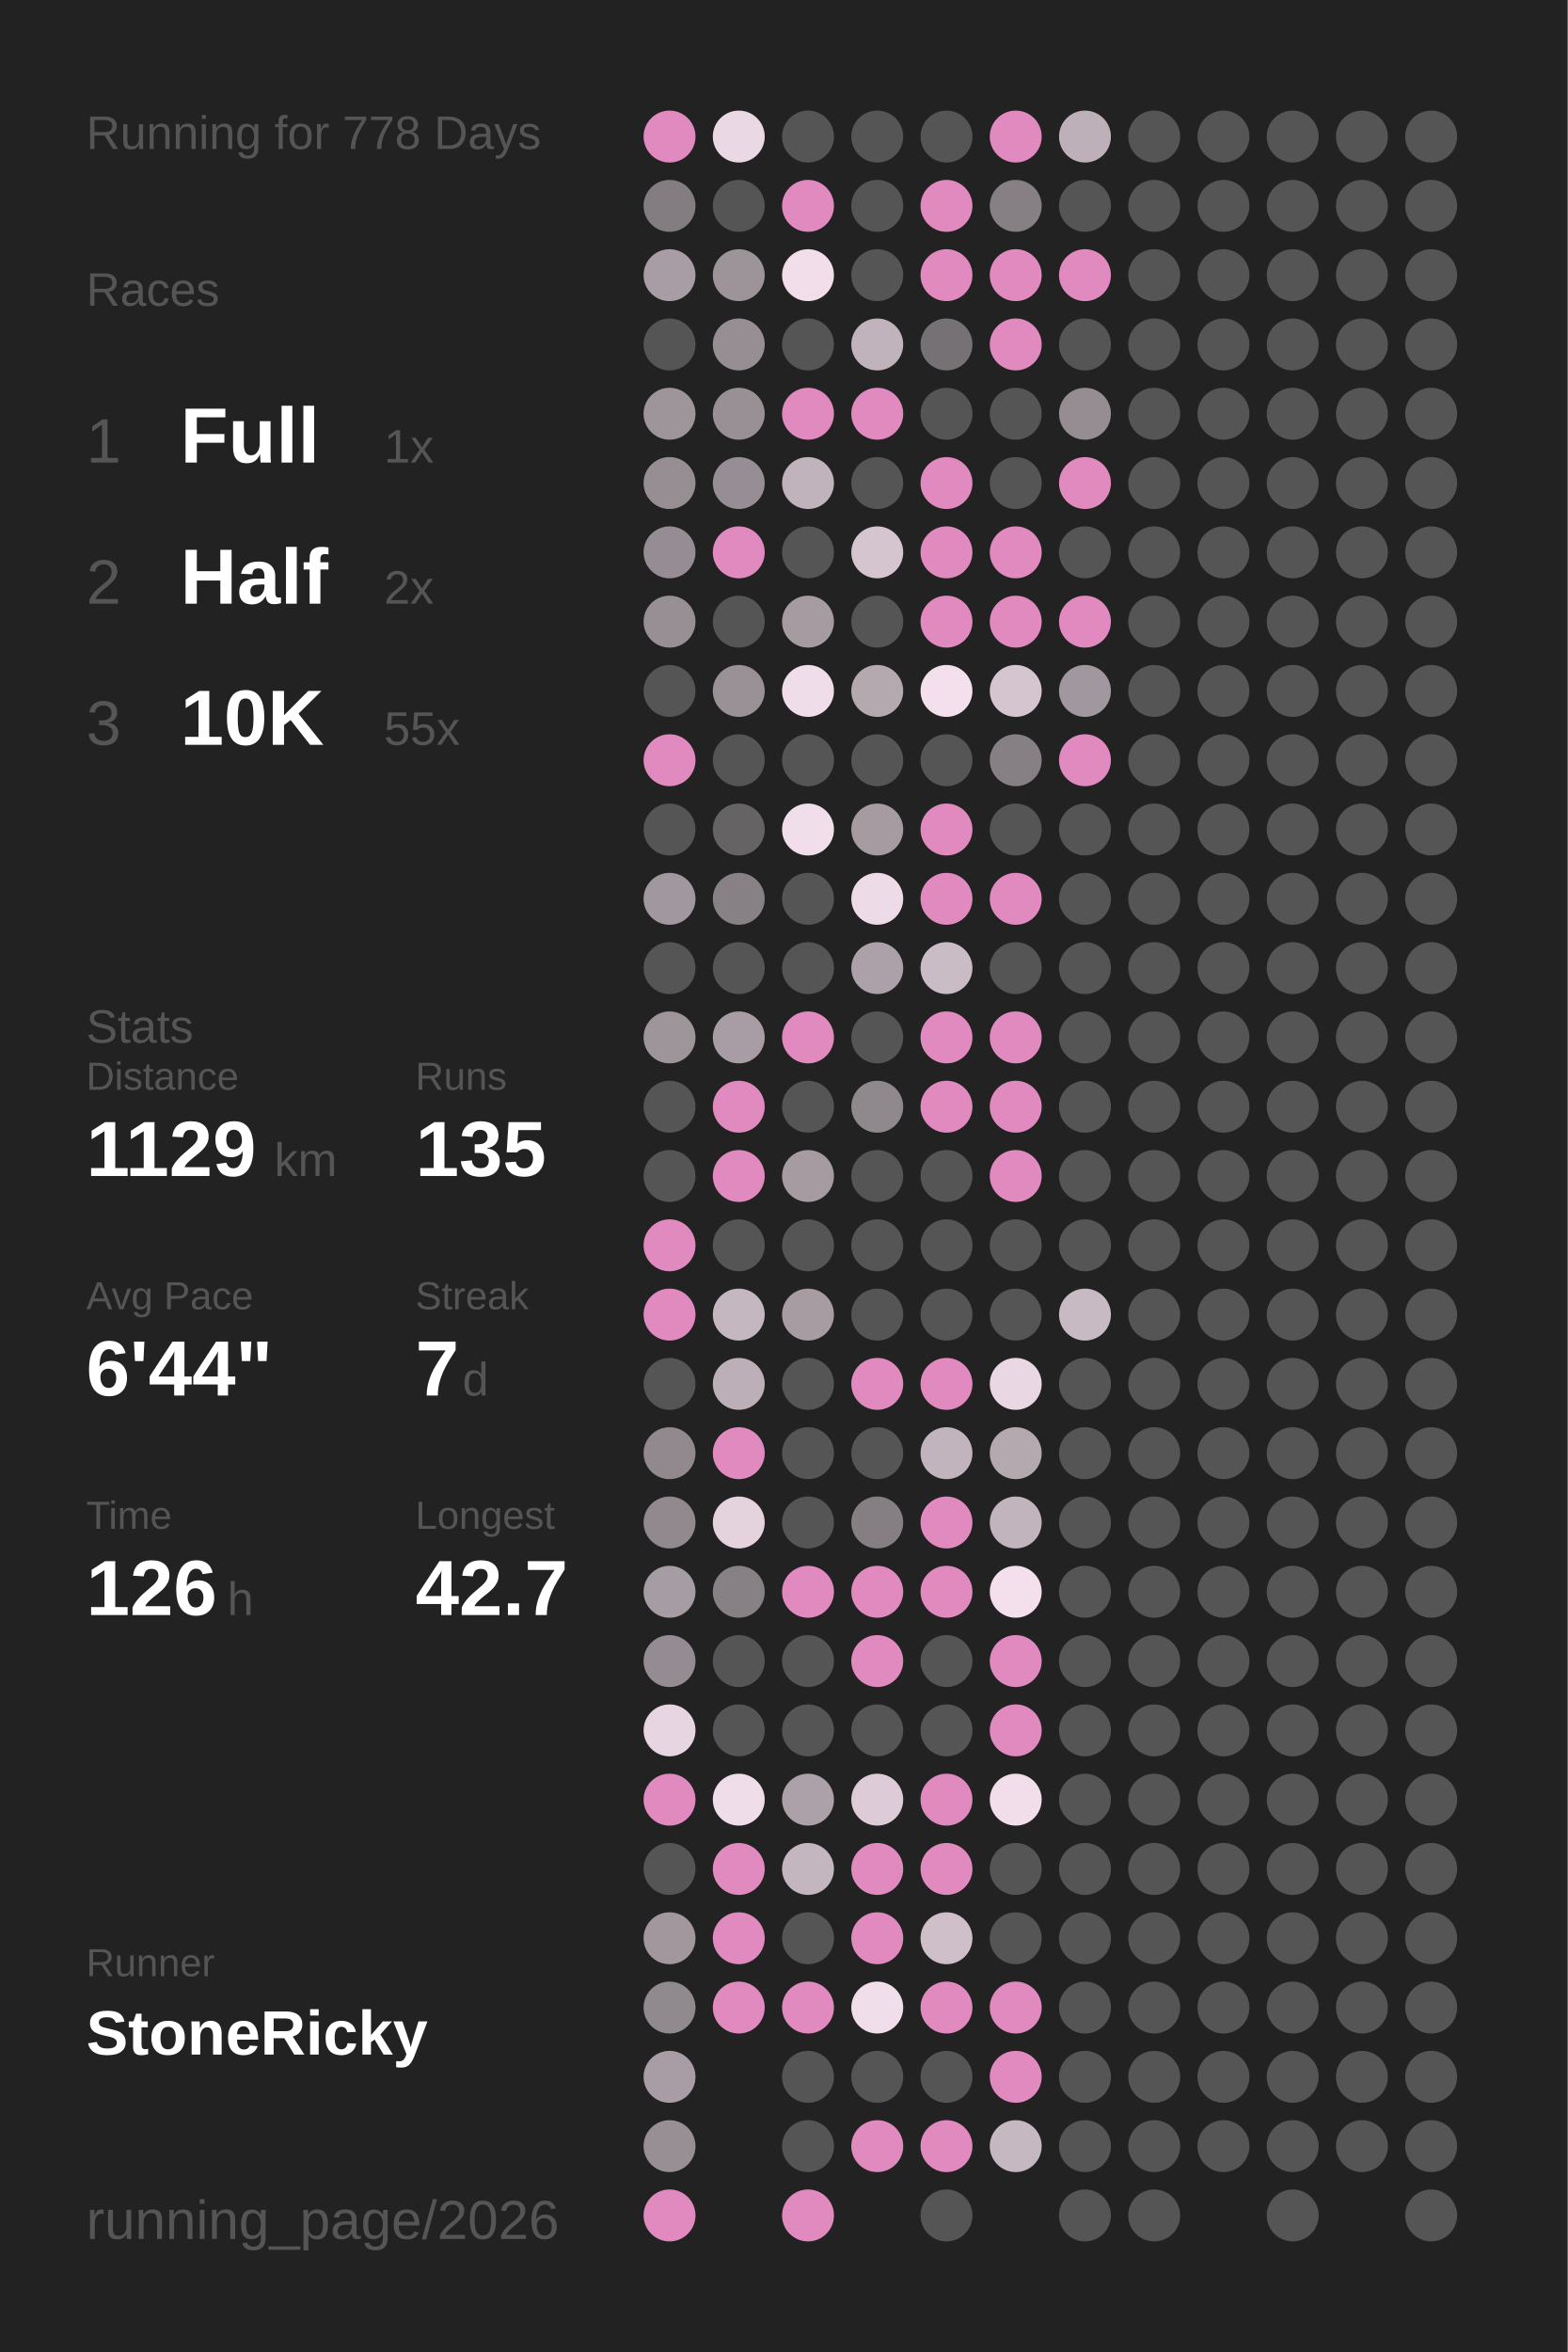
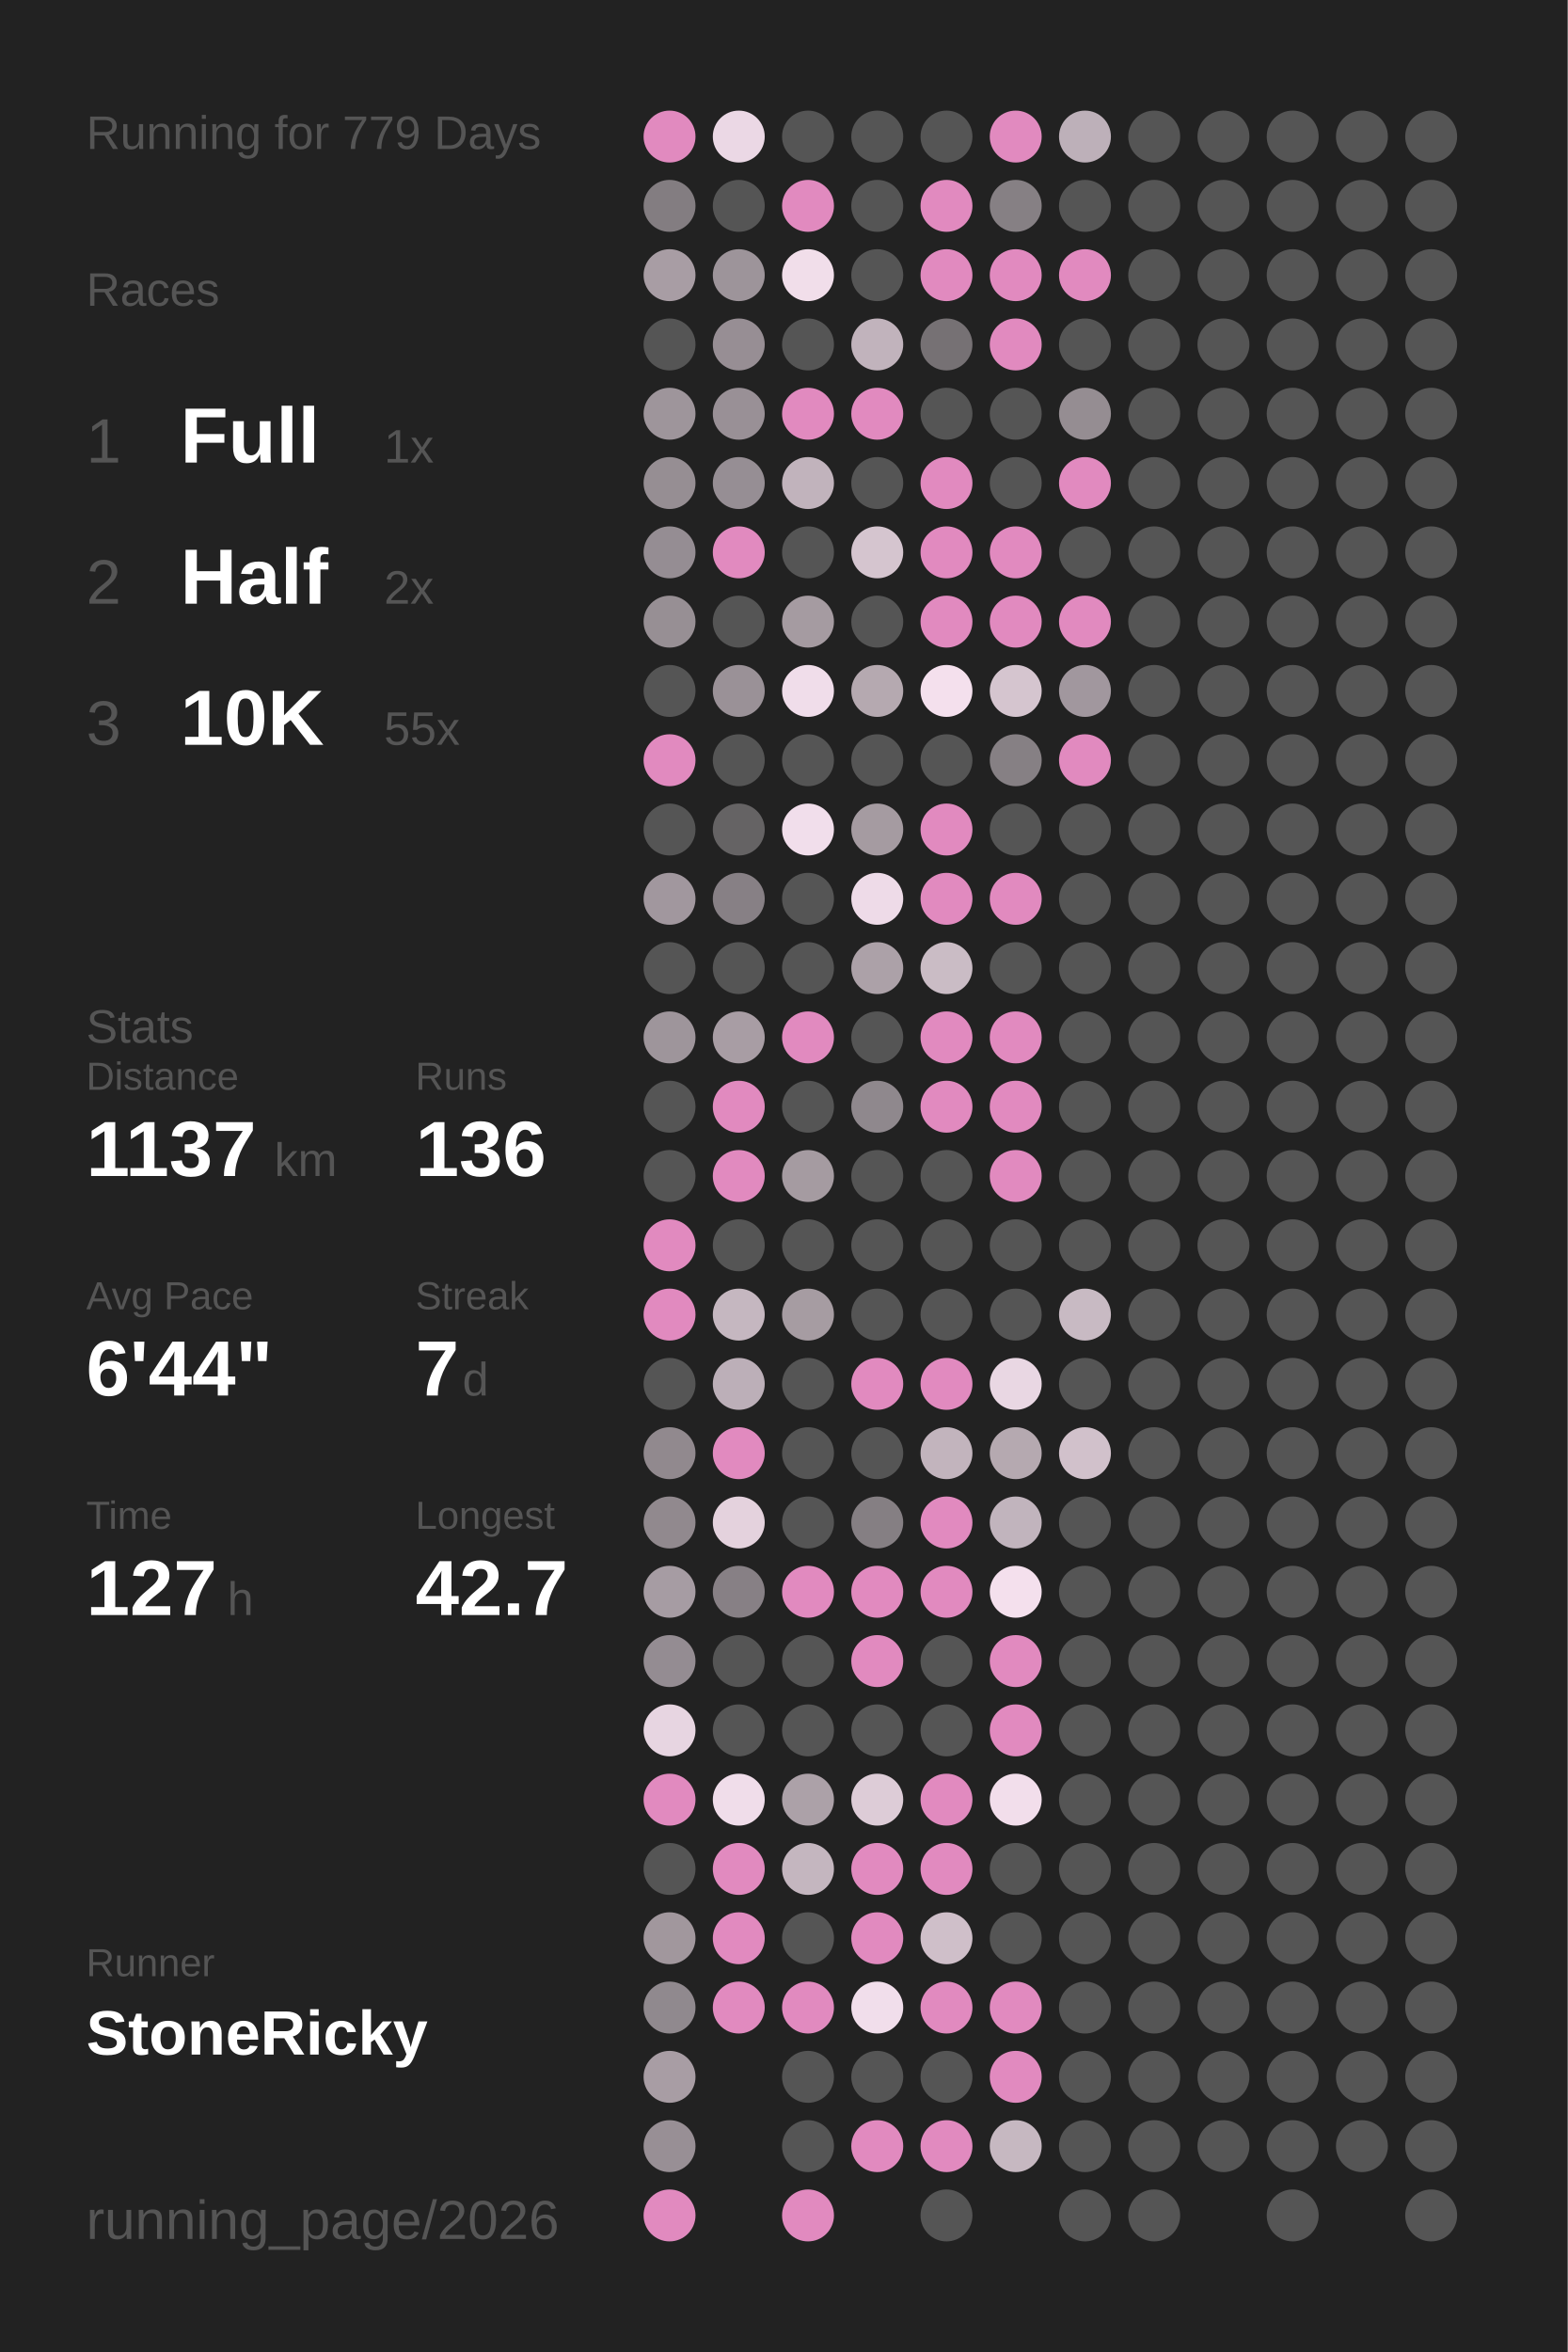
<svg xmlns="http://www.w3.org/2000/svg" baseProfile="full" height="300mm" version="1.1" viewBox="0,0,200,300" width="200mm">
  <defs />
  <rect fill="#222222" height="300" width="200" x="0" y="0" />
-   <text fill="#555555" style="font-size:6px; font-family:Arial;" x="11" y="19">Running for 778 Days</text>
+   <text fill="#555555" style="font-size:6px; font-family:Arial;" x="11" y="19">Running for 779 Days</text>
  <text fill="#555555" style="font-size:6px; font-family:Arial;" x="11" y="39">Races</text>
  <text fill="#555555" style="font-size:8px; font-family:Arial;" x="11" y="59">1</text>
  <text fill="#FFFFFF" style="font-size:10px; font-family:Arial; font-weight:bold;" x="23" y="59">Full</text>
  <text fill="#555555" style="font-size:6px; font-family:Arial;" x="49" y="59">1x</text>
  <text fill="#555555" style="font-size:8px; font-family:Arial;" x="11" y="77">2</text>
  <text fill="#FFFFFF" style="font-size:10px; font-family:Arial; font-weight:bold;" x="23" y="77">Half</text>
  <text fill="#555555" style="font-size:6px; font-family:Arial;" x="49" y="77">2x</text>
  <text fill="#555555" style="font-size:8px; font-family:Arial;" x="11" y="95">3</text>
  <text fill="#FFFFFF" style="font-size:10px; font-family:Arial; font-weight:bold;" x="23" y="95">10K</text>
  <text fill="#555555" style="font-size:6px; font-family:Arial;" x="49" y="95">55x</text>
  <text fill="#555555" style="font-size:6px; font-family:Arial;" x="11" y="133">Stats</text>
  <text fill="#555555" style="font-size:5px; font-family:Arial;" x="11" y="139">Distance</text>
-   <text fill="#FFFFFF" style="font-size:10px; font-family:Arial; font-weight:bold;" x="11" y="150">1129</text>
+   <text fill="#FFFFFF" style="font-size:10px; font-family:Arial; font-weight:bold;" x="11" y="150">1137</text>
  <text fill="#555555" style="font-size:6px; font-family:Arial;" x="35" y="150">km</text>
  <text fill="#555555" style="font-size:5px; font-family:Arial;" x="53" y="139">Runs</text>
-   <text fill="#FFFFFF" style="font-size:10px; font-family:Arial; font-weight:bold;" x="53" y="150">135</text>
+   <text fill="#FFFFFF" style="font-size:10px; font-family:Arial; font-weight:bold;" x="53" y="150">136</text>
  <text fill="#555555" style="font-size:5px; font-family:Arial;" x="11" y="167">Avg Pace</text>
  <text fill="#FFFFFF" style="font-size:10px; font-family:Arial; font-weight:bold;" x="11" y="178">6'44"</text>
  <text fill="#555555" style="font-size:5px; font-family:Arial;" x="53" y="167">Streak</text>
  <text fill="#FFFFFF" style="font-size:10px; font-family:Arial; font-weight:bold;" x="53" y="178">7</text>
  <text fill="#555555" style="font-size:6px; font-family:Arial;" x="59" y="178">d</text>
  <text fill="#555555" style="font-size:5px; font-family:Arial;" x="11" y="195">Time</text>
-   <text fill="#FFFFFF" style="font-size:10px; font-family:Arial; font-weight:bold;" x="11" y="206">126</text>
+   <text fill="#FFFFFF" style="font-size:10px; font-family:Arial; font-weight:bold;" x="11" y="206">127</text>
  <text fill="#555555" style="font-size:6px; font-family:Arial;" x="29" y="206">h</text>
  <text fill="#555555" style="font-size:5px; font-family:Arial;" x="53" y="195">Longest</text>
  <text fill="#FFFFFF" style="font-size:10px; font-family:Arial; font-weight:bold;" x="53" y="206">42.7</text>
  <text fill="#555555" style="font-size:5px; font-family:Arial;" x="11" y="252.065">Runner</text>
  <text fill="#FFFFFF" style="font-size:8px; font-family:Arial; font-weight:bold;" x="11" y="262.065">StoneRicky</text>
  <text fill="#555555" style="font-size:7px; font-family:Arial;" x="11" y="285.581">running_page/2026</text>
  <circle cx="85.417" cy="17.419" fill="#E18ABF" r="3.312" />
  <circle cx="85.417" cy="26.258" fill="#837d81" r="3.312" />
  <circle cx="85.417" cy="35.097" fill="#a89da4" r="3.312" />
  <circle cx="85.417" cy="43.935" fill="#555555" r="3.312" />
  <circle cx="85.417" cy="52.774" fill="#9e959b" r="3.312" />
  <circle cx="85.417" cy="61.613" fill="#968e93" r="3.312" />
  <circle cx="85.417" cy="70.452" fill="#958d93" r="3.312" />
  <circle cx="85.417" cy="79.29" fill="#978f94" r="3.312" />
  <circle cx="85.417" cy="88.129" fill="#555555" r="3.312" />
  <circle cx="85.417" cy="96.968" fill="#E18ABF" r="3.312" />
  <circle cx="85.417" cy="105.806" fill="#555555" r="3.312" />
  <circle cx="85.417" cy="114.645" fill="#a1979e" r="3.312" />
  <circle cx="85.417" cy="123.484" fill="#555555" r="3.312" />
  <circle cx="85.417" cy="132.323" fill="#9e959b" r="3.312" />
  <circle cx="85.417" cy="141.161" fill="#555555" r="3.312" />
  <circle cx="85.417" cy="150" fill="#555555" r="3.312" />
  <circle cx="85.417" cy="158.839" fill="#E18ABF" r="3.312" />
  <circle cx="85.417" cy="167.677" fill="#E18ABF" r="3.312" />
  <circle cx="85.417" cy="176.516" fill="#555555" r="3.312" />
  <circle cx="85.417" cy="185.355" fill="#91898e" r="3.312" />
  <circle cx="85.417" cy="194.194" fill="#91898e" r="3.312" />
  <circle cx="85.417" cy="203.032" fill="#a69ca3" r="3.312" />
  <circle cx="85.417" cy="211.871" fill="#948c92" r="3.312" />
  <circle cx="85.417" cy="220.71" fill="#e7d5e1" r="3.312" />
  <circle cx="85.417" cy="229.548" fill="#E18ABF" r="3.312" />
  <circle cx="85.417" cy="238.387" fill="#555555" r="3.312" />
  <circle cx="85.417" cy="247.226" fill="#a1979d" r="3.312" />
  <circle cx="85.417" cy="256.065" fill="#90898e" r="3.312" />
  <circle cx="85.417" cy="264.903" fill="#a89da4" r="3.312" />
  <circle cx="85.417" cy="273.742" fill="#988f95" r="3.312" />
  <circle cx="85.417" cy="282.581" fill="#E18ABF" r="3.312" />
  <circle cx="94.25" cy="17.419" fill="#ebd8e5" r="3.312" />
  <circle cx="94.25" cy="26.258" fill="#555555" r="3.312" />
  <circle cx="94.25" cy="35.097" fill="#9d949a" r="3.312" />
  <circle cx="94.25" cy="43.935" fill="#978e94" r="3.312" />
  <circle cx="94.25" cy="52.774" fill="#999096" r="3.312" />
  <circle cx="94.25" cy="61.613" fill="#968e94" r="3.312" />
  <circle cx="94.25" cy="70.452" fill="#E18ABF" r="3.312" />
  <circle cx="94.25" cy="79.29" fill="#555555" r="3.312" />
  <circle cx="94.25" cy="88.129" fill="#9a9197" r="3.312" />
  <circle cx="94.25" cy="96.968" fill="#555555" r="3.312" />
  <circle cx="94.25" cy="105.806" fill="#656364" r="3.312" />
  <circle cx="94.25" cy="114.645" fill="#878085" r="3.312" />
  <circle cx="94.25" cy="123.484" fill="#555555" r="3.312" />
  <circle cx="94.25" cy="132.323" fill="#a89da4" r="3.312" />
  <circle cx="94.25" cy="141.161" fill="#E18ABF" r="3.312" />
  <circle cx="94.25" cy="150" fill="#E18ABF" r="3.312" />
  <circle cx="94.25" cy="158.839" fill="#555555" r="3.312" />
  <circle cx="94.25" cy="167.677" fill="#c5b7c0" r="3.312" />
  <circle cx="94.25" cy="176.516" fill="#bcafb8" r="3.312" />
  <circle cx="94.25" cy="185.355" fill="#E18ABF" r="3.312" />
  <circle cx="94.25" cy="194.194" fill="#e4d2dd" r="3.312" />
  <circle cx="94.25" cy="203.032" fill="#878085" r="3.312" />
  <circle cx="94.25" cy="211.871" fill="#555555" r="3.312" />
  <circle cx="94.25" cy="220.71" fill="#555555" r="3.312" />
  <circle cx="94.25" cy="229.548" fill="#f0ddea" r="3.312" />
  <circle cx="94.25" cy="238.387" fill="#E18ABF" r="3.312" />
  <circle cx="94.25" cy="247.226" fill="#E18ABF" r="3.312" />
  <circle cx="94.25" cy="256.065" fill="#E18ABF" r="3.312" />
  <circle cx="103.083" cy="17.419" fill="#555555" r="3.312" />
  <circle cx="103.083" cy="26.258" fill="#E18ABF" r="3.312" />
  <circle cx="103.083" cy="35.097" fill="#f1deea" r="3.312" />
  <circle cx="103.083" cy="43.935" fill="#555555" r="3.312" />
  <circle cx="103.083" cy="52.774" fill="#E18ABF" r="3.312" />
  <circle cx="103.083" cy="61.613" fill="#c1b3bc" r="3.312" />
  <circle cx="103.083" cy="70.452" fill="#555555" r="3.312" />
  <circle cx="103.083" cy="79.29" fill="#a59ba1" r="3.312" />
  <circle cx="103.083" cy="88.129" fill="#f0ddea" r="3.312" />
  <circle cx="103.083" cy="96.968" fill="#555555" r="3.312" />
  <circle cx="103.083" cy="105.806" fill="#f1deeb" r="3.312" />
  <circle cx="103.083" cy="114.645" fill="#555555" r="3.312" />
  <circle cx="103.083" cy="123.484" fill="#555555" r="3.312" />
  <circle cx="103.083" cy="132.323" fill="#E18ABF" r="3.312" />
  <circle cx="103.083" cy="141.161" fill="#555555" r="3.312" />
  <circle cx="103.083" cy="150" fill="#a59ba1" r="3.312" />
  <circle cx="103.083" cy="158.839" fill="#555555" r="3.312" />
  <circle cx="103.083" cy="167.677" fill="#a69ca2" r="3.312" />
  <circle cx="103.083" cy="176.516" fill="#555555" r="3.312" />
  <circle cx="103.083" cy="185.355" fill="#555555" r="3.312" />
  <circle cx="103.083" cy="194.194" fill="#555555" r="3.312" />
  <circle cx="103.083" cy="203.032" fill="#E18ABF" r="3.312" />
  <circle cx="103.083" cy="211.871" fill="#555555" r="3.312" />
  <circle cx="103.083" cy="220.71" fill="#555555" r="3.312" />
  <circle cx="103.083" cy="229.548" fill="#aca1a8" r="3.312" />
  <circle cx="103.083" cy="238.387" fill="#c4b6bf" r="3.312" />
  <circle cx="103.083" cy="247.226" fill="#555555" r="3.312" />
  <circle cx="103.083" cy="256.065" fill="#E18ABF" r="3.312" />
  <circle cx="103.083" cy="264.903" fill="#555555" r="3.312" />
  <circle cx="103.083" cy="273.742" fill="#555555" r="3.312" />
  <circle cx="103.083" cy="282.581" fill="#E18ABF" r="3.312" />
  <circle cx="111.917" cy="17.419" fill="#555555" r="3.312" />
  <circle cx="111.917" cy="26.258" fill="#555555" r="3.312" />
  <circle cx="111.917" cy="35.097" fill="#555555" r="3.312" />
  <circle cx="111.917" cy="43.935" fill="#c1b3bc" r="3.312" />
  <circle cx="111.917" cy="52.774" fill="#E18ABF" r="3.312" />
  <circle cx="111.917" cy="61.613" fill="#555555" r="3.312" />
  <circle cx="111.917" cy="70.452" fill="#d5c5cf" r="3.312" />
  <circle cx="111.917" cy="79.29" fill="#555555" r="3.312" />
  <circle cx="111.917" cy="88.129" fill="#b5a9b0" r="3.312" />
  <circle cx="111.917" cy="96.968" fill="#555555" r="3.312" />
  <circle cx="111.917" cy="105.806" fill="#a59ba1" r="3.312" />
  <circle cx="111.917" cy="114.645" fill="#eedbe8" r="3.312" />
  <circle cx="111.917" cy="123.484" fill="#aca1a8" r="3.312" />
  <circle cx="111.917" cy="132.323" fill="#555555" r="3.312" />
  <circle cx="111.917" cy="141.161" fill="#8f888d" r="3.312" />
  <circle cx="111.917" cy="150" fill="#555555" r="3.312" />
  <circle cx="111.917" cy="158.839" fill="#555555" r="3.312" />
  <circle cx="111.917" cy="167.677" fill="#555555" r="3.312" />
  <circle cx="111.917" cy="176.516" fill="#E18ABF" r="3.312" />
  <circle cx="111.917" cy="185.355" fill="#555555" r="3.312" />
  <circle cx="111.917" cy="194.194" fill="#857f83" r="3.312" />
  <circle cx="111.917" cy="203.032" fill="#E18ABF" r="3.312" />
  <circle cx="111.917" cy="211.871" fill="#E18ABF" r="3.312" />
  <circle cx="111.917" cy="220.71" fill="#555555" r="3.312" />
  <circle cx="111.917" cy="229.548" fill="#ddccd7" r="3.312" />
  <circle cx="111.917" cy="238.387" fill="#E18ABF" r="3.312" />
  <circle cx="111.917" cy="247.226" fill="#E18ABF" r="3.312" />
  <circle cx="111.917" cy="256.065" fill="#f1deeb" r="3.312" />
  <circle cx="111.917" cy="264.903" fill="#555555" r="3.312" />
  <circle cx="111.917" cy="273.742" fill="#E18ABF" r="3.312" />
  <circle cx="120.75" cy="17.419" fill="#555555" r="3.312" />
  <circle cx="120.75" cy="26.258" fill="#E18ABF" r="3.312" />
  <circle cx="120.75" cy="35.097" fill="#E18ABF" r="3.312" />
  <circle cx="120.75" cy="43.935" fill="#767174" r="3.312" />
  <circle cx="120.75" cy="52.774" fill="#555555" r="3.312" />
  <circle cx="120.75" cy="61.613" fill="#E18ABF" r="3.312" />
  <circle cx="120.75" cy="70.452" fill="#E18ABF" r="3.312" />
  <circle cx="120.75" cy="79.29" fill="#E18ABF" r="3.312" />
  <circle cx="120.75" cy="88.129" fill="#f4e0ed" r="3.312" />
  <circle cx="120.75" cy="96.968" fill="#555555" r="3.312" />
  <circle cx="120.75" cy="105.806" fill="#E18ABF" r="3.312" />
  <circle cx="120.75" cy="114.645" fill="#E18ABF" r="3.312" />
  <circle cx="120.75" cy="123.484" fill="#cabcc5" r="3.312" />
  <circle cx="120.75" cy="132.323" fill="#E18ABF" r="3.312" />
  <circle cx="120.75" cy="141.161" fill="#E18ABF" r="3.312" />
  <circle cx="120.75" cy="150" fill="#555555" r="3.312" />
  <circle cx="120.75" cy="158.839" fill="#555555" r="3.312" />
  <circle cx="120.75" cy="167.677" fill="#555555" r="3.312" />
  <circle cx="120.75" cy="176.516" fill="#E18ABF" r="3.312" />
  <circle cx="120.75" cy="185.355" fill="#c2b4bd" r="3.312" />
  <circle cx="120.75" cy="194.194" fill="#E18ABF" r="3.312" />
  <circle cx="120.75" cy="203.032" fill="#E18ABF" r="3.312" />
  <circle cx="120.75" cy="211.871" fill="#555555" r="3.312" />
  <circle cx="120.75" cy="220.71" fill="#555555" r="3.312" />
  <circle cx="120.75" cy="229.548" fill="#E18ABF" r="3.312" />
  <circle cx="120.75" cy="238.387" fill="#E18ABF" r="3.312" />
  <circle cx="120.75" cy="247.226" fill="#cfbfc9" r="3.312" />
  <circle cx="120.75" cy="256.065" fill="#E18ABF" r="3.312" />
  <circle cx="120.75" cy="264.903" fill="#555555" r="3.312" />
  <circle cx="120.75" cy="273.742" fill="#E18ABF" r="3.312" />
  <circle cx="120.75" cy="282.581" fill="#555555" r="3.312" />
  <circle cx="129.583" cy="17.419" fill="#E18ABF" r="3.312" />
  <circle cx="129.583" cy="26.258" fill="#868084" r="3.312" />
  <circle cx="129.583" cy="35.097" fill="#E18ABF" r="3.312" />
  <circle cx="129.583" cy="43.935" fill="#E18ABF" r="3.312" />
  <circle cx="129.583" cy="52.774" fill="#555555" r="3.312" />
  <circle cx="129.583" cy="61.613" fill="#555555" r="3.312" />
  <circle cx="129.583" cy="70.452" fill="#E18ABF" r="3.312" />
  <circle cx="129.583" cy="79.29" fill="#E18ABF" r="3.312" />
  <circle cx="129.583" cy="88.129" fill="#d5c5cf" r="3.312" />
  <circle cx="129.583" cy="96.968" fill="#868084" r="3.312" />
  <circle cx="129.583" cy="105.806" fill="#555555" r="3.312" />
  <circle cx="129.583" cy="114.645" fill="#E18ABF" r="3.312" />
  <circle cx="129.583" cy="123.484" fill="#555555" r="3.312" />
  <circle cx="129.583" cy="132.323" fill="#E18ABF" r="3.312" />
  <circle cx="129.583" cy="141.161" fill="#E18ABF" r="3.312" />
  <circle cx="129.583" cy="150" fill="#E18ABF" r="3.312" />
  <circle cx="129.583" cy="158.839" fill="#555555" r="3.312" />
  <circle cx="129.583" cy="167.677" fill="#555555" r="3.312" />
  <circle cx="129.583" cy="176.516" fill="#e9d7e3" r="3.312" />
  <circle cx="129.583" cy="185.355" fill="#b5a9b0" r="3.312" />
  <circle cx="129.583" cy="194.194" fill="#c1b4bd" r="3.312" />
  <circle cx="129.583" cy="203.032" fill="#f4e0ed" r="3.312" />
  <circle cx="129.583" cy="211.871" fill="#E18ABF" r="3.312" />
  <circle cx="129.583" cy="220.71" fill="#E18ABF" r="3.312" />
  <circle cx="129.583" cy="229.548" fill="#f2deeb" r="3.312" />
  <circle cx="129.583" cy="238.387" fill="#555555" r="3.312" />
  <circle cx="129.583" cy="247.226" fill="#555555" r="3.312" />
  <circle cx="129.583" cy="256.065" fill="#E18ABF" r="3.312" />
  <circle cx="129.583" cy="264.903" fill="#E18ABF" r="3.312" />
  <circle cx="129.583" cy="273.742" fill="#c6b8c1" r="3.312" />
  <circle cx="138.417" cy="17.419" fill="#bdb0b9" r="3.312" />
  <circle cx="138.417" cy="26.258" fill="#555555" r="3.312" />
  <circle cx="138.417" cy="35.097" fill="#E18ABF" r="3.312" />
  <circle cx="138.417" cy="43.935" fill="#555555" r="3.312" />
  <circle cx="138.417" cy="52.774" fill="#958d92" r="3.312" />
  <circle cx="138.417" cy="61.613" fill="#E18ABF" r="3.312" />
  <circle cx="138.417" cy="70.452" fill="#555555" r="3.312" />
  <circle cx="138.417" cy="79.29" fill="#E18ABF" r="3.312" />
  <circle cx="138.417" cy="88.129" fill="#a1979e" r="3.312" />
  <circle cx="138.417" cy="96.968" fill="#E18ABF" r="3.312" />
  <circle cx="138.417" cy="105.806" fill="#555555" r="3.312" />
  <circle cx="138.417" cy="114.645" fill="#555555" r="3.312" />
  <circle cx="138.417" cy="123.484" fill="#555555" r="3.312" />
  <circle cx="138.417" cy="132.323" fill="#555555" r="3.312" />
  <circle cx="138.417" cy="141.161" fill="#555555" r="3.312" />
  <circle cx="138.417" cy="150" fill="#555555" r="3.312" />
  <circle cx="138.417" cy="158.839" fill="#555555" r="3.312" />
  <circle cx="138.417" cy="167.677" fill="#c8bac3" r="3.312" />
  <circle cx="138.417" cy="176.516" fill="#555555" r="3.312" />
-   <circle cx="138.417" cy="185.355" fill="#555555" r="3.312" />
+   <circle cx="138.417" cy="185.355" fill="#d1c1cb" r="3.312" />
  <circle cx="138.417" cy="194.194" fill="#555555" r="3.312" />
  <circle cx="138.417" cy="203.032" fill="#555555" r="3.312" />
  <circle cx="138.417" cy="211.871" fill="#555555" r="3.312" />
  <circle cx="138.417" cy="220.71" fill="#555555" r="3.312" />
  <circle cx="138.417" cy="229.548" fill="#555555" r="3.312" />
  <circle cx="138.417" cy="238.387" fill="#555555" r="3.312" />
  <circle cx="138.417" cy="247.226" fill="#555555" r="3.312" />
  <circle cx="138.417" cy="256.065" fill="#555555" r="3.312" />
  <circle cx="138.417" cy="264.903" fill="#555555" r="3.312" />
  <circle cx="138.417" cy="273.742" fill="#555555" r="3.312" />
  <circle cx="138.417" cy="282.581" fill="#555555" r="3.312" />
  <circle cx="147.25" cy="17.419" fill="#555555" r="3.312" />
  <circle cx="147.25" cy="26.258" fill="#555555" r="3.312" />
  <circle cx="147.25" cy="35.097" fill="#555555" r="3.312" />
  <circle cx="147.25" cy="43.935" fill="#555555" r="3.312" />
  <circle cx="147.25" cy="52.774" fill="#555555" r="3.312" />
  <circle cx="147.25" cy="61.613" fill="#555555" r="3.312" />
  <circle cx="147.25" cy="70.452" fill="#555555" r="3.312" />
  <circle cx="147.25" cy="79.29" fill="#555555" r="3.312" />
  <circle cx="147.25" cy="88.129" fill="#555555" r="3.312" />
  <circle cx="147.25" cy="96.968" fill="#555555" r="3.312" />
  <circle cx="147.25" cy="105.806" fill="#555555" r="3.312" />
  <circle cx="147.25" cy="114.645" fill="#555555" r="3.312" />
  <circle cx="147.25" cy="123.484" fill="#555555" r="3.312" />
  <circle cx="147.25" cy="132.323" fill="#555555" r="3.312" />
  <circle cx="147.25" cy="141.161" fill="#555555" r="3.312" />
  <circle cx="147.25" cy="150" fill="#555555" r="3.312" />
  <circle cx="147.25" cy="158.839" fill="#555555" r="3.312" />
  <circle cx="147.25" cy="167.677" fill="#555555" r="3.312" />
  <circle cx="147.25" cy="176.516" fill="#555555" r="3.312" />
  <circle cx="147.25" cy="185.355" fill="#555555" r="3.312" />
  <circle cx="147.25" cy="194.194" fill="#555555" r="3.312" />
  <circle cx="147.25" cy="203.032" fill="#555555" r="3.312" />
  <circle cx="147.25" cy="211.871" fill="#555555" r="3.312" />
  <circle cx="147.25" cy="220.71" fill="#555555" r="3.312" />
  <circle cx="147.25" cy="229.548" fill="#555555" r="3.312" />
  <circle cx="147.25" cy="238.387" fill="#555555" r="3.312" />
  <circle cx="147.25" cy="247.226" fill="#555555" r="3.312" />
  <circle cx="147.25" cy="256.065" fill="#555555" r="3.312" />
  <circle cx="147.25" cy="264.903" fill="#555555" r="3.312" />
  <circle cx="147.25" cy="273.742" fill="#555555" r="3.312" />
  <circle cx="147.25" cy="282.581" fill="#555555" r="3.312" />
  <circle cx="156.083" cy="17.419" fill="#555555" r="3.312" />
  <circle cx="156.083" cy="26.258" fill="#555555" r="3.312" />
  <circle cx="156.083" cy="35.097" fill="#555555" r="3.312" />
  <circle cx="156.083" cy="43.935" fill="#555555" r="3.312" />
  <circle cx="156.083" cy="52.774" fill="#555555" r="3.312" />
  <circle cx="156.083" cy="61.613" fill="#555555" r="3.312" />
  <circle cx="156.083" cy="70.452" fill="#555555" r="3.312" />
  <circle cx="156.083" cy="79.29" fill="#555555" r="3.312" />
  <circle cx="156.083" cy="88.129" fill="#555555" r="3.312" />
  <circle cx="156.083" cy="96.968" fill="#555555" r="3.312" />
  <circle cx="156.083" cy="105.806" fill="#555555" r="3.312" />
  <circle cx="156.083" cy="114.645" fill="#555555" r="3.312" />
  <circle cx="156.083" cy="123.484" fill="#555555" r="3.312" />
  <circle cx="156.083" cy="132.323" fill="#555555" r="3.312" />
  <circle cx="156.083" cy="141.161" fill="#555555" r="3.312" />
  <circle cx="156.083" cy="150" fill="#555555" r="3.312" />
  <circle cx="156.083" cy="158.839" fill="#555555" r="3.312" />
  <circle cx="156.083" cy="167.677" fill="#555555" r="3.312" />
  <circle cx="156.083" cy="176.516" fill="#555555" r="3.312" />
  <circle cx="156.083" cy="185.355" fill="#555555" r="3.312" />
  <circle cx="156.083" cy="194.194" fill="#555555" r="3.312" />
  <circle cx="156.083" cy="203.032" fill="#555555" r="3.312" />
  <circle cx="156.083" cy="211.871" fill="#555555" r="3.312" />
  <circle cx="156.083" cy="220.71" fill="#555555" r="3.312" />
  <circle cx="156.083" cy="229.548" fill="#555555" r="3.312" />
  <circle cx="156.083" cy="238.387" fill="#555555" r="3.312" />
  <circle cx="156.083" cy="247.226" fill="#555555" r="3.312" />
  <circle cx="156.083" cy="256.065" fill="#555555" r="3.312" />
  <circle cx="156.083" cy="264.903" fill="#555555" r="3.312" />
  <circle cx="156.083" cy="273.742" fill="#555555" r="3.312" />
  <circle cx="164.917" cy="17.419" fill="#555555" r="3.312" />
  <circle cx="164.917" cy="26.258" fill="#555555" r="3.312" />
  <circle cx="164.917" cy="35.097" fill="#555555" r="3.312" />
  <circle cx="164.917" cy="43.935" fill="#555555" r="3.312" />
  <circle cx="164.917" cy="52.774" fill="#555555" r="3.312" />
  <circle cx="164.917" cy="61.613" fill="#555555" r="3.312" />
  <circle cx="164.917" cy="70.452" fill="#555555" r="3.312" />
  <circle cx="164.917" cy="79.29" fill="#555555" r="3.312" />
  <circle cx="164.917" cy="88.129" fill="#555555" r="3.312" />
  <circle cx="164.917" cy="96.968" fill="#555555" r="3.312" />
  <circle cx="164.917" cy="105.806" fill="#555555" r="3.312" />
  <circle cx="164.917" cy="114.645" fill="#555555" r="3.312" />
  <circle cx="164.917" cy="123.484" fill="#555555" r="3.312" />
  <circle cx="164.917" cy="132.323" fill="#555555" r="3.312" />
  <circle cx="164.917" cy="141.161" fill="#555555" r="3.312" />
  <circle cx="164.917" cy="150" fill="#555555" r="3.312" />
  <circle cx="164.917" cy="158.839" fill="#555555" r="3.312" />
  <circle cx="164.917" cy="167.677" fill="#555555" r="3.312" />
  <circle cx="164.917" cy="176.516" fill="#555555" r="3.312" />
  <circle cx="164.917" cy="185.355" fill="#555555" r="3.312" />
  <circle cx="164.917" cy="194.194" fill="#555555" r="3.312" />
  <circle cx="164.917" cy="203.032" fill="#555555" r="3.312" />
  <circle cx="164.917" cy="211.871" fill="#555555" r="3.312" />
  <circle cx="164.917" cy="220.71" fill="#555555" r="3.312" />
  <circle cx="164.917" cy="229.548" fill="#555555" r="3.312" />
  <circle cx="164.917" cy="238.387" fill="#555555" r="3.312" />
  <circle cx="164.917" cy="247.226" fill="#555555" r="3.312" />
  <circle cx="164.917" cy="256.065" fill="#555555" r="3.312" />
  <circle cx="164.917" cy="264.903" fill="#555555" r="3.312" />
  <circle cx="164.917" cy="273.742" fill="#555555" r="3.312" />
  <circle cx="164.917" cy="282.581" fill="#555555" r="3.312" />
  <circle cx="173.75" cy="17.419" fill="#555555" r="3.312" />
  <circle cx="173.75" cy="26.258" fill="#555555" r="3.312" />
  <circle cx="173.75" cy="35.097" fill="#555555" r="3.312" />
  <circle cx="173.75" cy="43.935" fill="#555555" r="3.312" />
  <circle cx="173.75" cy="52.774" fill="#555555" r="3.312" />
  <circle cx="173.75" cy="61.613" fill="#555555" r="3.312" />
  <circle cx="173.75" cy="70.452" fill="#555555" r="3.312" />
  <circle cx="173.75" cy="79.29" fill="#555555" r="3.312" />
  <circle cx="173.75" cy="88.129" fill="#555555" r="3.312" />
  <circle cx="173.75" cy="96.968" fill="#555555" r="3.312" />
  <circle cx="173.75" cy="105.806" fill="#555555" r="3.312" />
  <circle cx="173.75" cy="114.645" fill="#555555" r="3.312" />
  <circle cx="173.75" cy="123.484" fill="#555555" r="3.312" />
  <circle cx="173.75" cy="132.323" fill="#555555" r="3.312" />
  <circle cx="173.75" cy="141.161" fill="#555555" r="3.312" />
  <circle cx="173.75" cy="150" fill="#555555" r="3.312" />
  <circle cx="173.75" cy="158.839" fill="#555555" r="3.312" />
  <circle cx="173.75" cy="167.677" fill="#555555" r="3.312" />
  <circle cx="173.75" cy="176.516" fill="#555555" r="3.312" />
  <circle cx="173.75" cy="185.355" fill="#555555" r="3.312" />
  <circle cx="173.75" cy="194.194" fill="#555555" r="3.312" />
  <circle cx="173.75" cy="203.032" fill="#555555" r="3.312" />
  <circle cx="173.75" cy="211.871" fill="#555555" r="3.312" />
  <circle cx="173.75" cy="220.71" fill="#555555" r="3.312" />
  <circle cx="173.75" cy="229.548" fill="#555555" r="3.312" />
  <circle cx="173.75" cy="238.387" fill="#555555" r="3.312" />
  <circle cx="173.75" cy="247.226" fill="#555555" r="3.312" />
  <circle cx="173.75" cy="256.065" fill="#555555" r="3.312" />
  <circle cx="173.75" cy="264.903" fill="#555555" r="3.312" />
  <circle cx="173.75" cy="273.742" fill="#555555" r="3.312" />
  <circle cx="182.583" cy="17.419" fill="#555555" r="3.312" />
  <circle cx="182.583" cy="26.258" fill="#555555" r="3.312" />
  <circle cx="182.583" cy="35.097" fill="#555555" r="3.312" />
  <circle cx="182.583" cy="43.935" fill="#555555" r="3.312" />
  <circle cx="182.583" cy="52.774" fill="#555555" r="3.312" />
  <circle cx="182.583" cy="61.613" fill="#555555" r="3.312" />
  <circle cx="182.583" cy="70.452" fill="#555555" r="3.312" />
  <circle cx="182.583" cy="79.29" fill="#555555" r="3.312" />
  <circle cx="182.583" cy="88.129" fill="#555555" r="3.312" />
  <circle cx="182.583" cy="96.968" fill="#555555" r="3.312" />
  <circle cx="182.583" cy="105.806" fill="#555555" r="3.312" />
  <circle cx="182.583" cy="114.645" fill="#555555" r="3.312" />
  <circle cx="182.583" cy="123.484" fill="#555555" r="3.312" />
  <circle cx="182.583" cy="132.323" fill="#555555" r="3.312" />
  <circle cx="182.583" cy="141.161" fill="#555555" r="3.312" />
  <circle cx="182.583" cy="150" fill="#555555" r="3.312" />
  <circle cx="182.583" cy="158.839" fill="#555555" r="3.312" />
  <circle cx="182.583" cy="167.677" fill="#555555" r="3.312" />
  <circle cx="182.583" cy="176.516" fill="#555555" r="3.312" />
  <circle cx="182.583" cy="185.355" fill="#555555" r="3.312" />
  <circle cx="182.583" cy="194.194" fill="#555555" r="3.312" />
  <circle cx="182.583" cy="203.032" fill="#555555" r="3.312" />
  <circle cx="182.583" cy="211.871" fill="#555555" r="3.312" />
  <circle cx="182.583" cy="220.71" fill="#555555" r="3.312" />
  <circle cx="182.583" cy="229.548" fill="#555555" r="3.312" />
  <circle cx="182.583" cy="238.387" fill="#555555" r="3.312" />
  <circle cx="182.583" cy="247.226" fill="#555555" r="3.312" />
  <circle cx="182.583" cy="256.065" fill="#555555" r="3.312" />
  <circle cx="182.583" cy="264.903" fill="#555555" r="3.312" />
  <circle cx="182.583" cy="273.742" fill="#555555" r="3.312" />
  <circle cx="182.583" cy="282.581" fill="#555555" r="3.312" />
</svg>
